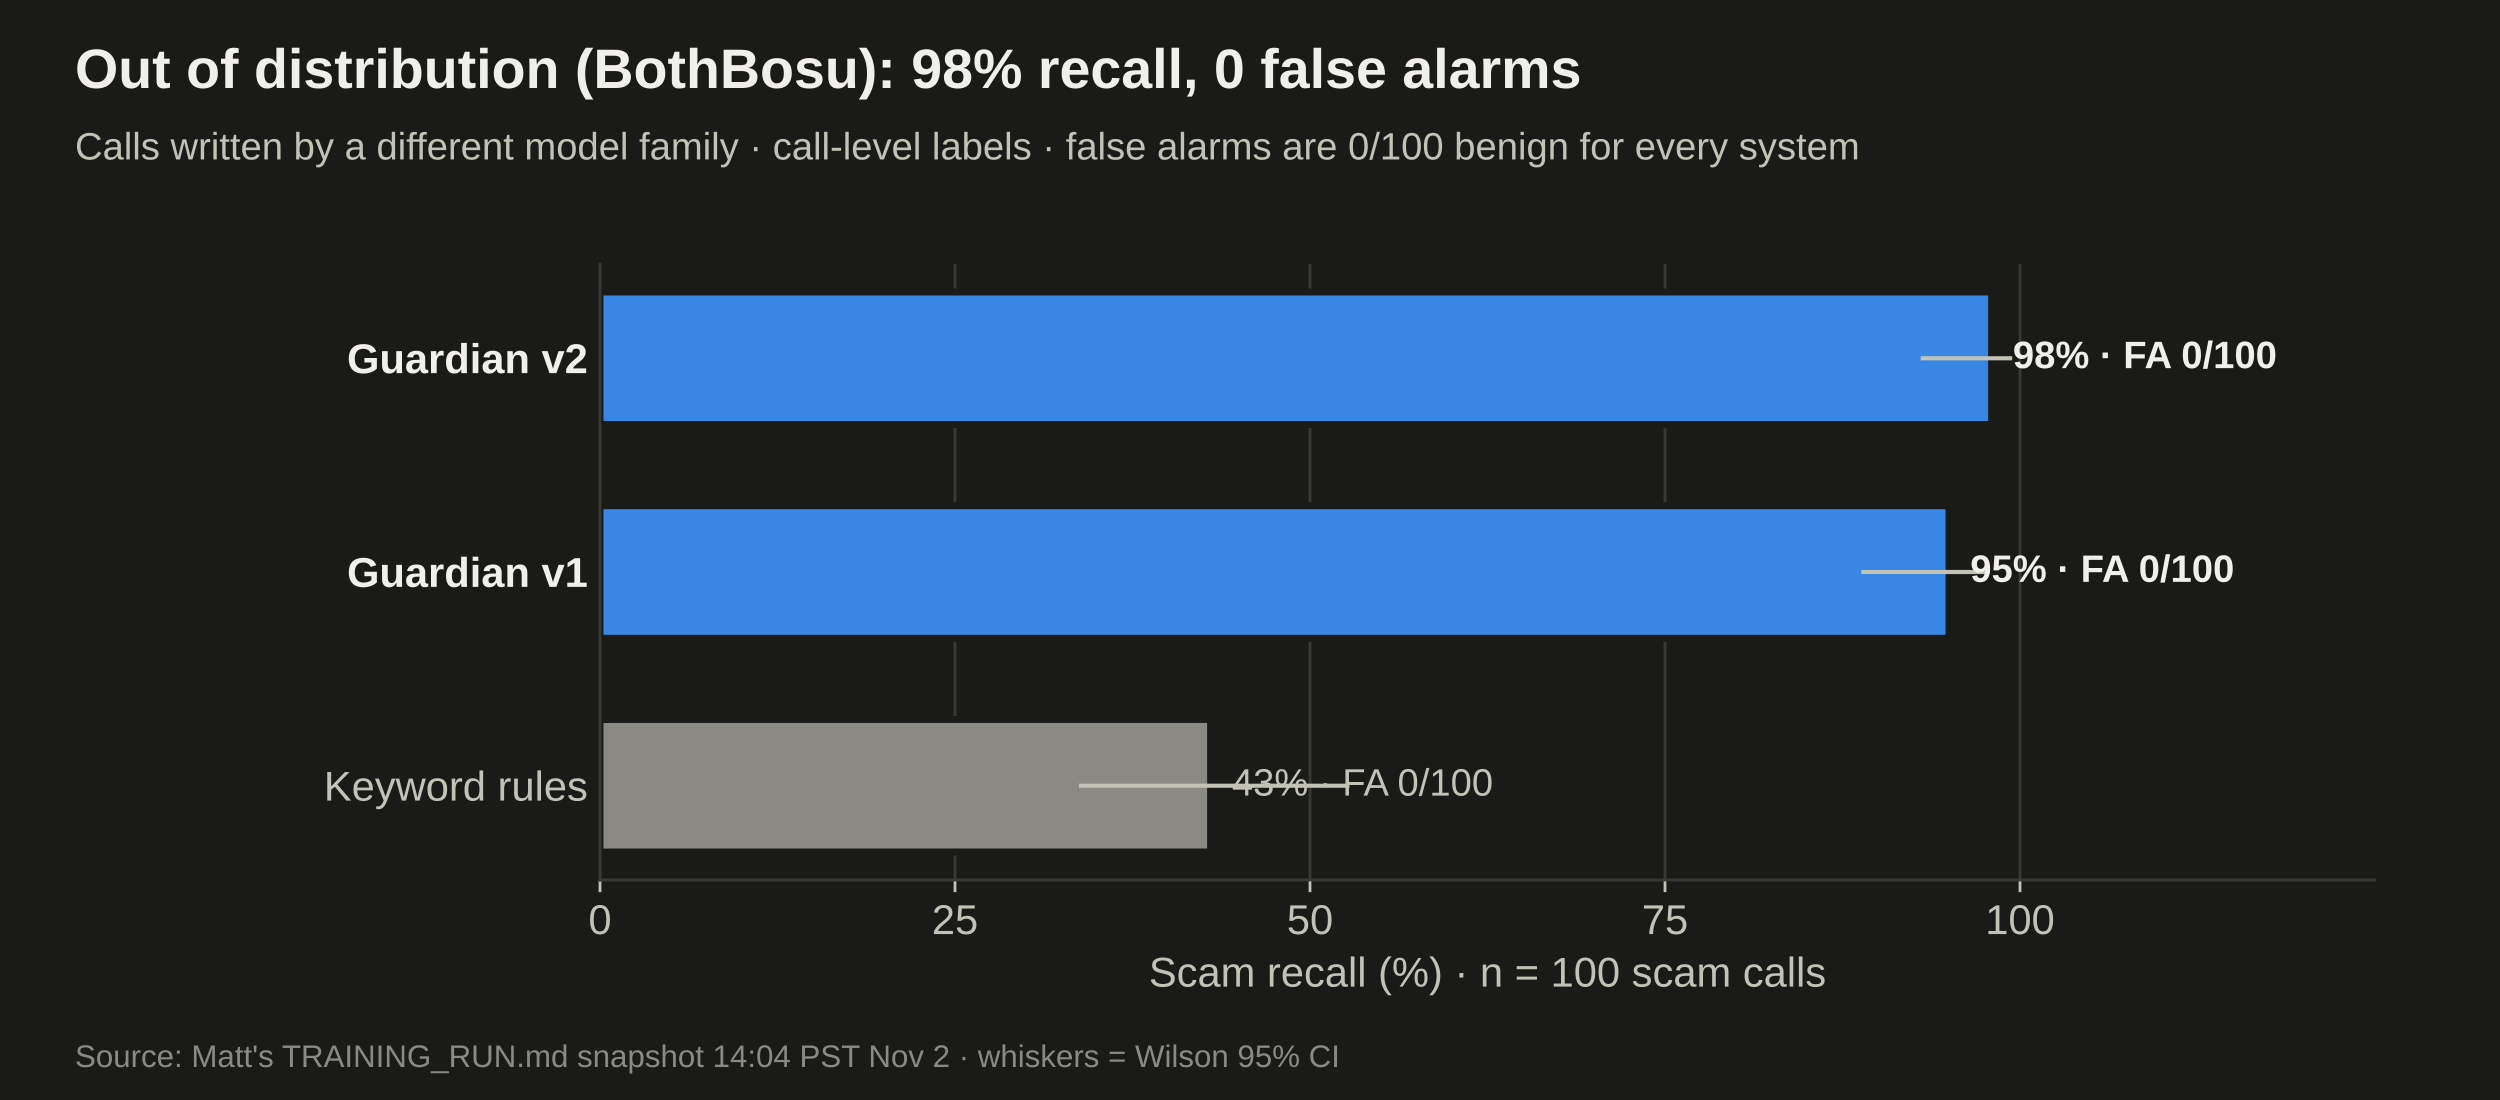
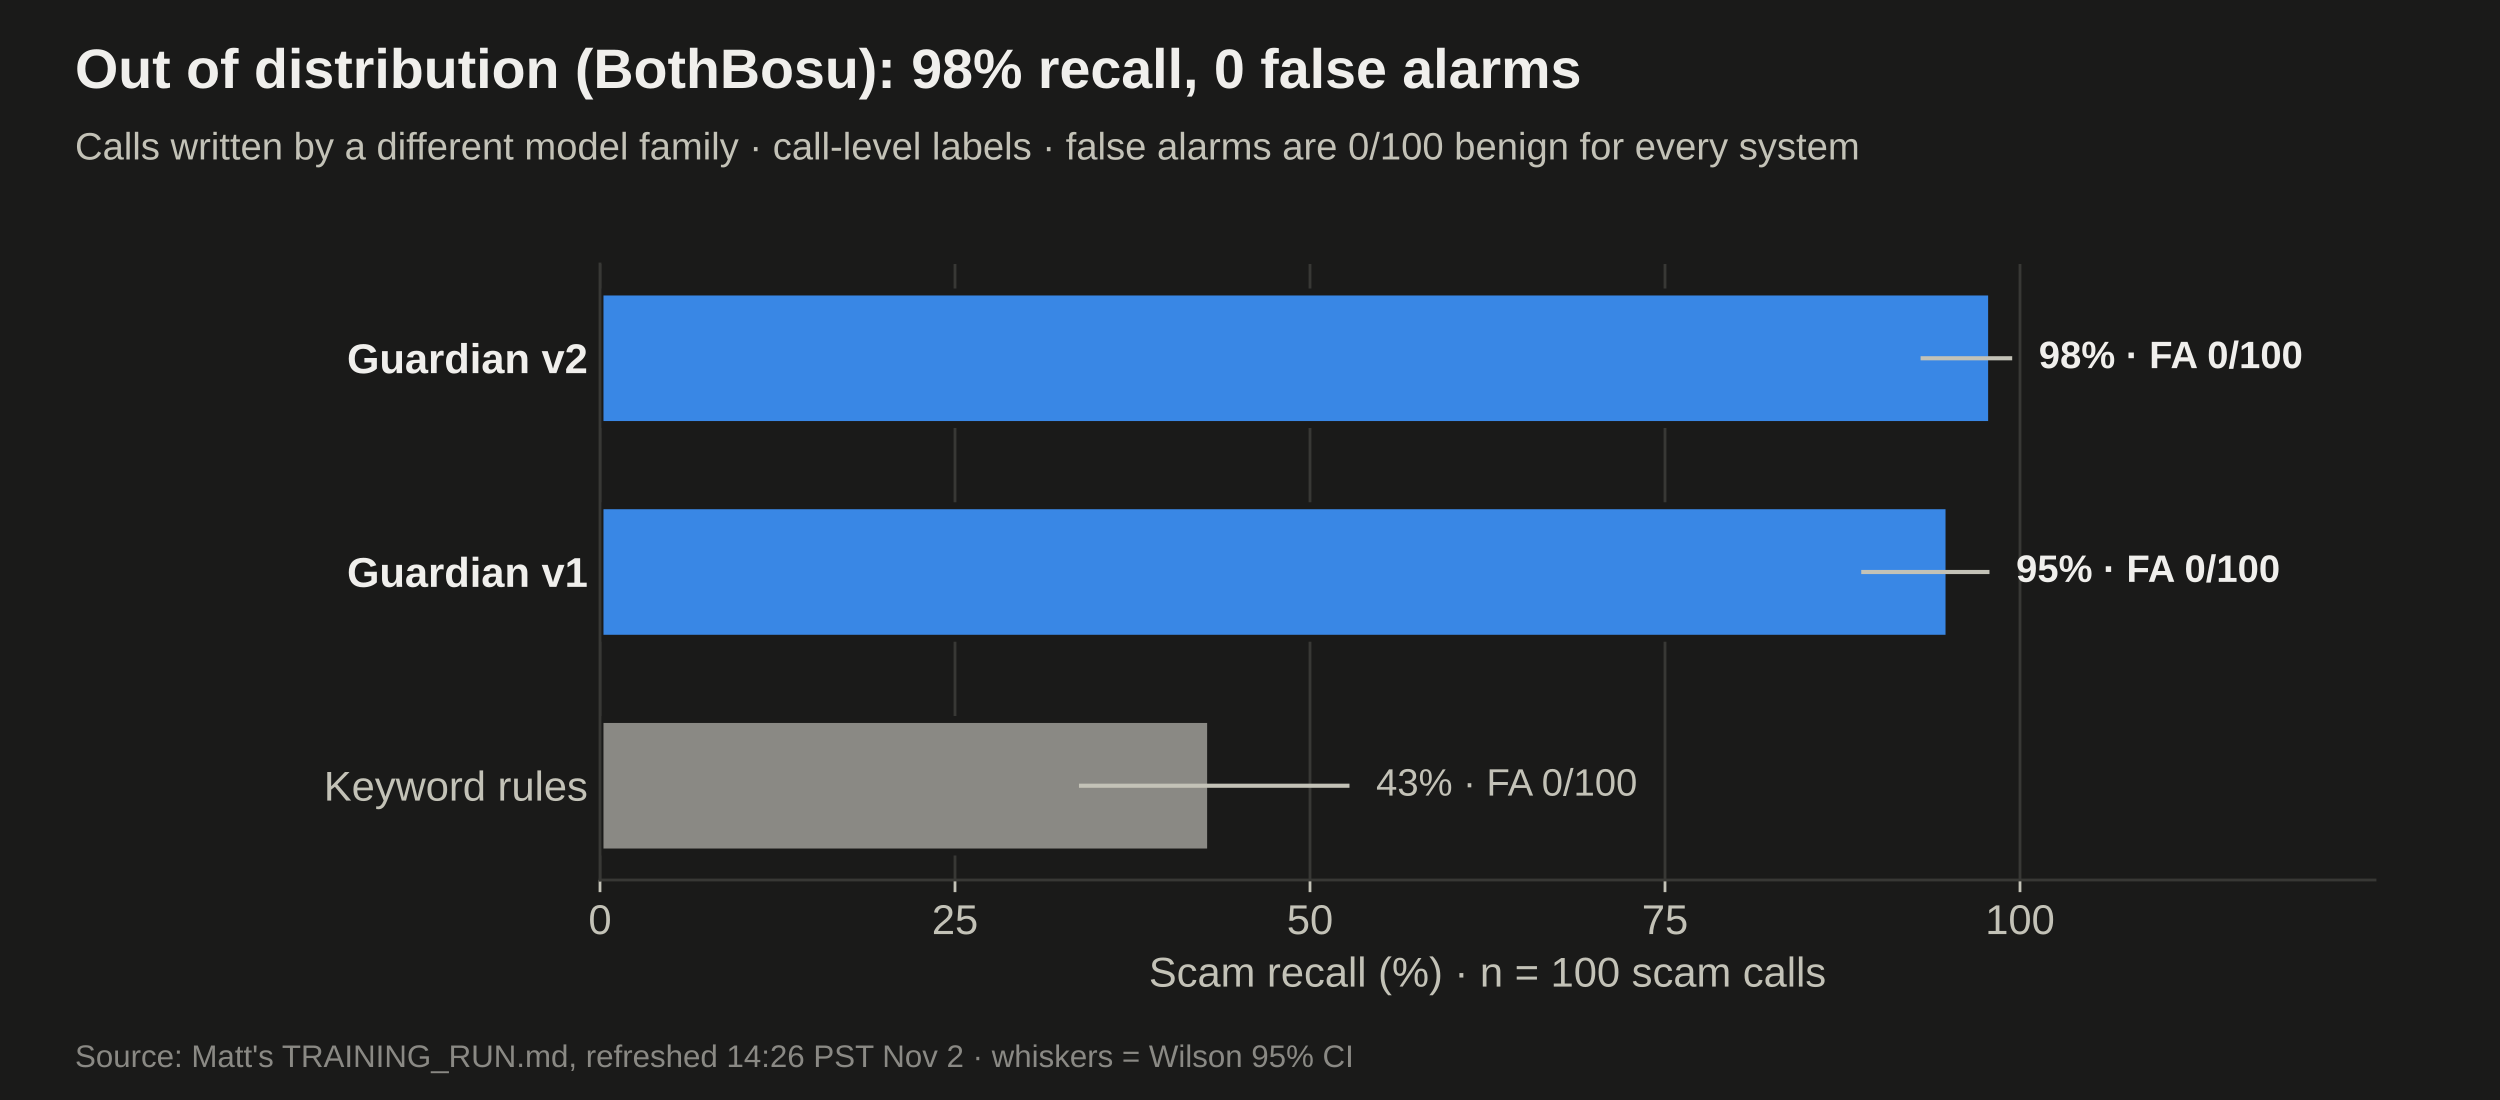
<svg xmlns="http://www.w3.org/2000/svg" xmlns:xlink="http://www.w3.org/1999/xlink" width="720pt" height="316.8pt" viewBox="0 0 720 316.8" version="1.1">
  <defs>
    <style type="text/css">*{stroke-linejoin: round; stroke-linecap: butt}</style>
  </defs>
  <g id="figure_1">
    <g id="patch_1">
      <path d="M 0 316.8  L 720 316.8  L 720 0  L 0 0  z " style="fill: #1a1a19" />
    </g>
    <g id="axes_1">
      <g id="patch_2">
        <path d="M 172.8 253.44  L 684 253.44  L 684 76.032  L 172.8 76.032  z " style="fill: #1a1a19" />
      </g>
      <g id="matplotlib.axis_1">
        <g id="xtick_1">
          <g id="line2d_1">
-             <path d="M 172.8 253.44  L 172.8 76.032  " clip-path="url(#pb653ebe49a)" style="fill: none; stroke: #383835; stroke-width: 0.8; stroke-linecap: square" />
+             <path d="M 172.8 253.44  L 172.8 76.032  " clip-path="url(#p0d088689f3)" style="fill: none; stroke: #383835; stroke-width: 0.8; stroke-linecap: square" />
          </g>
          <g id="line2d_2">
            <defs>
-               <path id="mf5aabfc91e" d="M 0 0  L 0 3.5  " style="stroke: #c3c2b7; stroke-width: 0.8" />
+               <path id="mc8f0324df0" d="M 0 0  L 0 3.5  " style="stroke: #c3c2b7; stroke-width: 0.8" />
            </defs>
            <g>
-               <use xlink:href="#mf5aabfc91e" x="172.8" y="253.44" style="fill: #c3c2b7; stroke: #c3c2b7; stroke-width: 0.8" />
+               <use xlink:href="#mc8f0324df0" x="172.8" y="253.44" style="fill: #c3c2b7; stroke: #c3c2b7; stroke-width: 0.8" />
            </g>
          </g>
          <g id="text_1">
            <text style="fill: #c3c2b7; font: 12px 'Helvetica Neue', 'Arial', 'DejaVu Sans'; text-anchor: middle" x="172.8" y="269.009" transform="rotate(-0 172.8 269.0088)">0</text>
          </g>
        </g>
        <g id="xtick_2">
          <g id="line2d_3">
-             <path d="M 275.04 253.44  L 275.04 76.032  " clip-path="url(#pb653ebe49a)" style="fill: none; stroke: #383835; stroke-width: 0.8; stroke-linecap: square" />
+             <path d="M 275.04 253.44  L 275.04 76.032  " clip-path="url(#p0d088689f3)" style="fill: none; stroke: #383835; stroke-width: 0.8; stroke-linecap: square" />
          </g>
          <g id="line2d_4">
            <g>
-               <use xlink:href="#mf5aabfc91e" x="275.04" y="253.44" style="fill: #c3c2b7; stroke: #c3c2b7; stroke-width: 0.8" />
+               <use xlink:href="#mc8f0324df0" x="275.04" y="253.44" style="fill: #c3c2b7; stroke: #c3c2b7; stroke-width: 0.8" />
            </g>
          </g>
          <g id="text_2">
            <text style="fill: #c3c2b7; font: 12px 'Helvetica Neue', 'Arial', 'DejaVu Sans'; text-anchor: middle" x="275.04" y="269.009" transform="rotate(-0 275.04 269.0088)">25</text>
          </g>
        </g>
        <g id="xtick_3">
          <g id="line2d_5">
-             <path d="M 377.28 253.44  L 377.28 76.032  " clip-path="url(#pb653ebe49a)" style="fill: none; stroke: #383835; stroke-width: 0.8; stroke-linecap: square" />
+             <path d="M 377.28 253.44  L 377.28 76.032  " clip-path="url(#p0d088689f3)" style="fill: none; stroke: #383835; stroke-width: 0.8; stroke-linecap: square" />
          </g>
          <g id="line2d_6">
            <g>
-               <use xlink:href="#mf5aabfc91e" x="377.28" y="253.44" style="fill: #c3c2b7; stroke: #c3c2b7; stroke-width: 0.8" />
+               <use xlink:href="#mc8f0324df0" x="377.28" y="253.44" style="fill: #c3c2b7; stroke: #c3c2b7; stroke-width: 0.8" />
            </g>
          </g>
          <g id="text_3">
            <text style="fill: #c3c2b7; font: 12px 'Helvetica Neue', 'Arial', 'DejaVu Sans'; text-anchor: middle" x="377.28" y="269.009" transform="rotate(-0 377.28 269.0088)">50</text>
          </g>
        </g>
        <g id="xtick_4">
          <g id="line2d_7">
-             <path d="M 479.52 253.44  L 479.52 76.032  " clip-path="url(#pb653ebe49a)" style="fill: none; stroke: #383835; stroke-width: 0.8; stroke-linecap: square" />
+             <path d="M 479.52 253.44  L 479.52 76.032  " clip-path="url(#p0d088689f3)" style="fill: none; stroke: #383835; stroke-width: 0.8; stroke-linecap: square" />
          </g>
          <g id="line2d_8">
            <g>
-               <use xlink:href="#mf5aabfc91e" x="479.52" y="253.44" style="fill: #c3c2b7; stroke: #c3c2b7; stroke-width: 0.8" />
+               <use xlink:href="#mc8f0324df0" x="479.52" y="253.44" style="fill: #c3c2b7; stroke: #c3c2b7; stroke-width: 0.8" />
            </g>
          </g>
          <g id="text_4">
            <text style="fill: #c3c2b7; font: 12px 'Helvetica Neue', 'Arial', 'DejaVu Sans'; text-anchor: middle" x="479.52" y="269.009" transform="rotate(-0 479.52 269.0088)">75</text>
          </g>
        </g>
        <g id="xtick_5">
          <g id="line2d_9">
-             <path d="M 581.76 253.44  L 581.76 76.032  " clip-path="url(#pb653ebe49a)" style="fill: none; stroke: #383835; stroke-width: 0.8; stroke-linecap: square" />
+             <path d="M 581.76 253.44  L 581.76 76.032  " clip-path="url(#p0d088689f3)" style="fill: none; stroke: #383835; stroke-width: 0.8; stroke-linecap: square" />
          </g>
          <g id="line2d_10">
            <g>
-               <use xlink:href="#mf5aabfc91e" x="581.76" y="253.44" style="fill: #c3c2b7; stroke: #c3c2b7; stroke-width: 0.8" />
+               <use xlink:href="#mc8f0324df0" x="581.76" y="253.44" style="fill: #c3c2b7; stroke: #c3c2b7; stroke-width: 0.8" />
            </g>
          </g>
          <g id="text_5">
            <text style="fill: #c3c2b7; font: 12px 'Helvetica Neue', 'Arial', 'DejaVu Sans'; text-anchor: middle" x="581.76" y="269.009" transform="rotate(-0 581.76 269.0088)">100</text>
          </g>
        </g>
        <g id="text_6">
          <text style="fill: #c3c2b7; font: 12px 'Helvetica Neue', 'Arial', 'DejaVu Sans'; text-anchor: middle" x="428.4" y="284.144" transform="rotate(-0 428.4 284.1444)">Scam recall (%)  ·  n = 100 scam calls</text>
        </g>
      </g>
      <g id="matplotlib.axis_2">
        <g id="ytick_1">
          <g id="line2d_11" />
          <g id="text_7">
            <text style="fill: #f0efec; font: 700 12px 'Helvetica Neue', 'Arial', 'DejaVu Sans'; text-anchor: end" x="169.3" y="107.463" transform="rotate(-0 169.3 107.4631)">Guardian v2</text>
          </g>
        </g>
        <g id="ytick_2">
          <g id="line2d_12" />
          <g id="text_8">
            <text style="fill: #f0efec; font: 700 12px 'Helvetica Neue', 'Arial', 'DejaVu Sans'; text-anchor: end" x="169.3" y="169.02" transform="rotate(-0 169.3 169.0204)">Guardian v1</text>
          </g>
        </g>
        <g id="ytick_3">
          <g id="line2d_13" />
          <g id="text_9">
            <text style="fill: #c3c2b7; font: 12px 'Helvetica Neue', 'Arial', 'DejaVu Sans'; text-anchor: end" x="169.3" y="230.578" transform="rotate(-0 169.3 230.5776)">Keyword rules</text>
          </g>
        </g>
      </g>
      <g id="patch_3">
-         <path d="M 172.8 122.261  L 573.581 122.261  L 573.581 84.096  L 172.8 84.096  z " clip-path="url(#pb653ebe49a)" style="fill: #3987e5; stroke: #1a1a19; stroke-width: 2; stroke-linejoin: miter" />
+         <path d="M 172.8 122.261  L 573.581 122.261  L 573.581 84.096  L 172.8 84.096  z " clip-path="url(#p0d088689f3)" style="fill: #3987e5; stroke: #1a1a19; stroke-width: 2; stroke-linejoin: miter" />
      </g>
      <g id="patch_4">
-         <path d="M 172.8 183.819  L 561.312 183.819  L 561.312 145.653  L 172.8 145.653  z " clip-path="url(#pb653ebe49a)" style="fill: #3987e5; stroke: #1a1a19; stroke-width: 2; stroke-linejoin: miter" />
+         <path d="M 172.8 183.819  L 561.312 183.819  L 561.312 145.653  L 172.8 145.653  z " clip-path="url(#p0d088689f3)" style="fill: #3987e5; stroke: #1a1a19; stroke-width: 2; stroke-linejoin: miter" />
      </g>
      <g id="patch_5">
-         <path d="M 172.8 245.376  L 348.653 245.376  L 348.653 207.211  L 172.8 207.211  z " clip-path="url(#pb653ebe49a)" style="fill: #8a8984; stroke: #1a1a19; stroke-width: 2; stroke-linejoin: miter" />
+         <path d="M 172.8 245.376  L 348.653 245.376  L 348.653 207.211  L 172.8 207.211  z " clip-path="url(#p0d088689f3)" style="fill: #8a8984; stroke: #1a1a19; stroke-width: 2; stroke-linejoin: miter" />
      </g>
      <g id="patch_6">
        <path d="M 172.8 253.44  L 172.8 76.032  " style="fill: none; stroke: #383835; stroke-width: 0.8; stroke-linejoin: miter; stroke-linecap: square" />
      </g>
      <g id="patch_7">
        <path d="M 172.8 253.44  L 684 253.44  " style="fill: none; stroke: #383835; stroke-width: 0.8; stroke-linejoin: miter; stroke-linecap: square" />
      </g>
      <g id="LineCollection_1">
-         <path d="M 553.133 103.179  L 579.511 103.179  " clip-path="url(#pb653ebe49a)" style="fill: none; stroke: #c3c2b7; stroke-width: 1.2" />
-         <path d="M 536.038 164.736  L 572.967 164.736  " clip-path="url(#pb653ebe49a)" style="fill: none; stroke: #c3c2b7; stroke-width: 1.2" />
-         <path d="M 310.742 226.293  L 388.649 226.293  " clip-path="url(#pb653ebe49a)" style="fill: none; stroke: #c3c2b7; stroke-width: 1.2" />
+         <path d="M 553.133 103.179  L 579.511 103.179  " clip-path="url(#p0d088689f3)" style="fill: none; stroke: #c3c2b7; stroke-width: 1.2" />
+         <path d="M 536.038 164.736  L 572.967 164.736  " clip-path="url(#p0d088689f3)" style="fill: none; stroke: #c3c2b7; stroke-width: 1.2" />
+         <path d="M 310.742 226.293  L 388.649 226.293  " clip-path="url(#p0d088689f3)" style="fill: none; stroke: #c3c2b7; stroke-width: 1.2" />
      </g>
      <g id="text_10">
-         <text style="fill: #f0efec; font: 700 11px 'Helvetica Neue', 'Arial', 'DejaVu Sans'; text-anchor: start" x="579.715" y="106.022" transform="rotate(-0 579.7152 106.0224)">98%   ·   FA 0/100</text>
+         <text style="fill: #f0efec; font: 700 11px 'Helvetica Neue', 'Arial', 'DejaVu Sans'; text-anchor: start" x="587.179" y="106.022" transform="rotate(-0 587.1787 106.0224)">98%   ·   FA 0/100</text>
      </g>
      <g id="text_11">
-         <text style="fill: #f0efec; font: 700 11px 'Helvetica Neue', 'Arial', 'DejaVu Sans'; text-anchor: start" x="567.446" y="167.58" transform="rotate(-0 567.4464 167.5797)">95%   ·   FA 0/100</text>
+         <text style="fill: #f0efec; font: 700 11px 'Helvetica Neue', 'Arial', 'DejaVu Sans'; text-anchor: start" x="580.635" y="167.58" transform="rotate(-0 580.6354 167.5797)">95%   ·   FA 0/100</text>
      </g>
      <g id="text_12">
-         <text style="fill: #c3c2b7; font: 11px 'Helvetica Neue', 'Arial', 'DejaVu Sans'; text-anchor: start" x="354.787" y="229.137" transform="rotate(-0 354.7872 229.1369)">43%   ·   FA 0/100</text>
+         <text style="fill: #c3c2b7; font: 11px 'Helvetica Neue', 'Arial', 'DejaVu Sans'; text-anchor: start" x="396.317" y="229.137" transform="rotate(-0 396.3171 229.1369)">43%   ·   FA 0/100</text>
      </g>
    </g>
    <g id="text_13">
      <text style="fill: #f0efec; font: 700 16px 'Helvetica Neue', 'Arial', 'DejaVu Sans'; text-anchor: start" x="21.6" y="25.344" transform="rotate(-0 21.6 25.344)">Out of distribution (BothBosu): 98% recall, 0 false alarms</text>
    </g>
    <g id="text_14">
      <text style="fill: #c3c2b7; font: 11px 'Helvetica Neue', 'Arial', 'DejaVu Sans'; text-anchor: start" x="21.6" y="45.936" transform="rotate(-0 21.6 45.936)">Calls written by a different model family · call-level labels · false alarms are 0/100 benign for every system</text>
    </g>
    <g id="text_15">
-       <text style="fill: #8a8984; font: 9px 'Helvetica Neue', 'Arial', 'DejaVu Sans'; text-anchor: start" x="21.6" y="307.296" transform="rotate(-0 21.6 307.296)">Source: Matt's TRAINING_RUN.md snapshot 14:04 PST Nov 2 · whiskers = Wilson 95% CI</text>
+       <text style="fill: #8a8984; font: 9px 'Helvetica Neue', 'Arial', 'DejaVu Sans'; text-anchor: start" x="21.6" y="307.296" transform="rotate(-0 21.6 307.296)">Source: Matt's TRAINING_RUN.md, refreshed 14:26 PST Nov 2 · whiskers = Wilson 95% CI</text>
    </g>
  </g>
  <defs>
-     <clipPath id="pb653ebe49a">
+     <clipPath id="p0d088689f3">
      <rect x="172.8" y="76.032" width="511.2" height="177.408" />
    </clipPath>
  </defs>
</svg>
